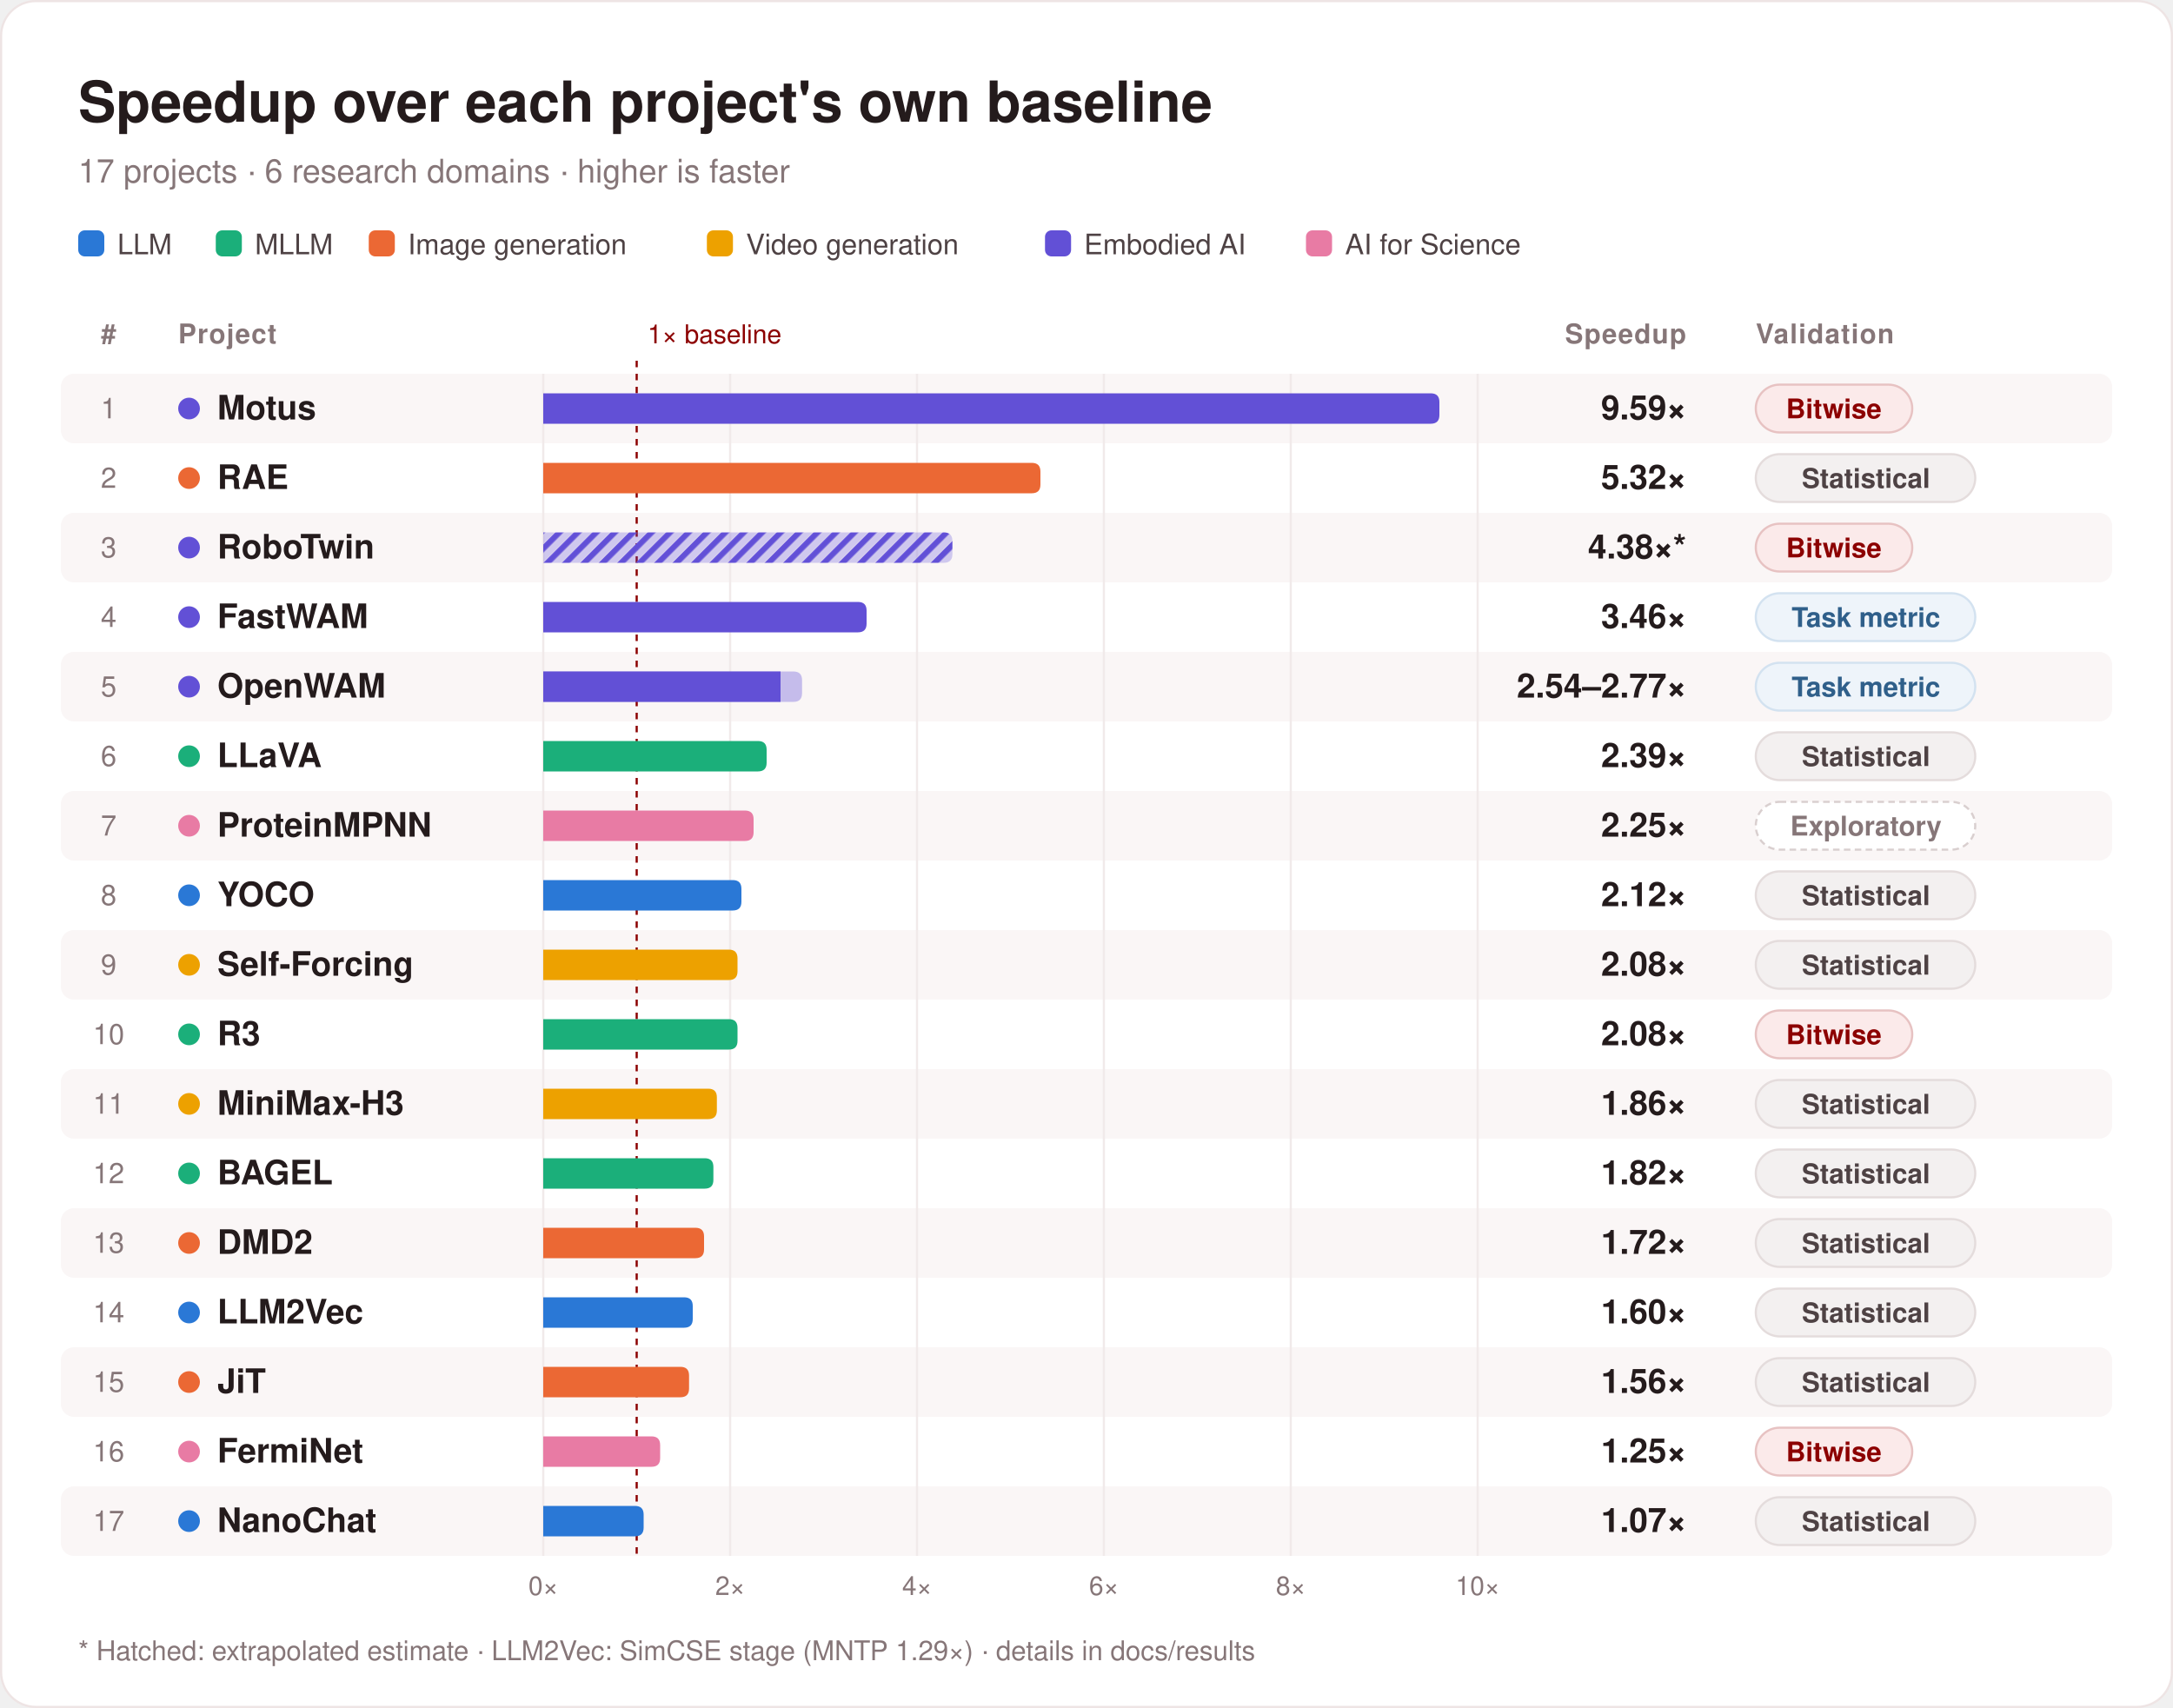
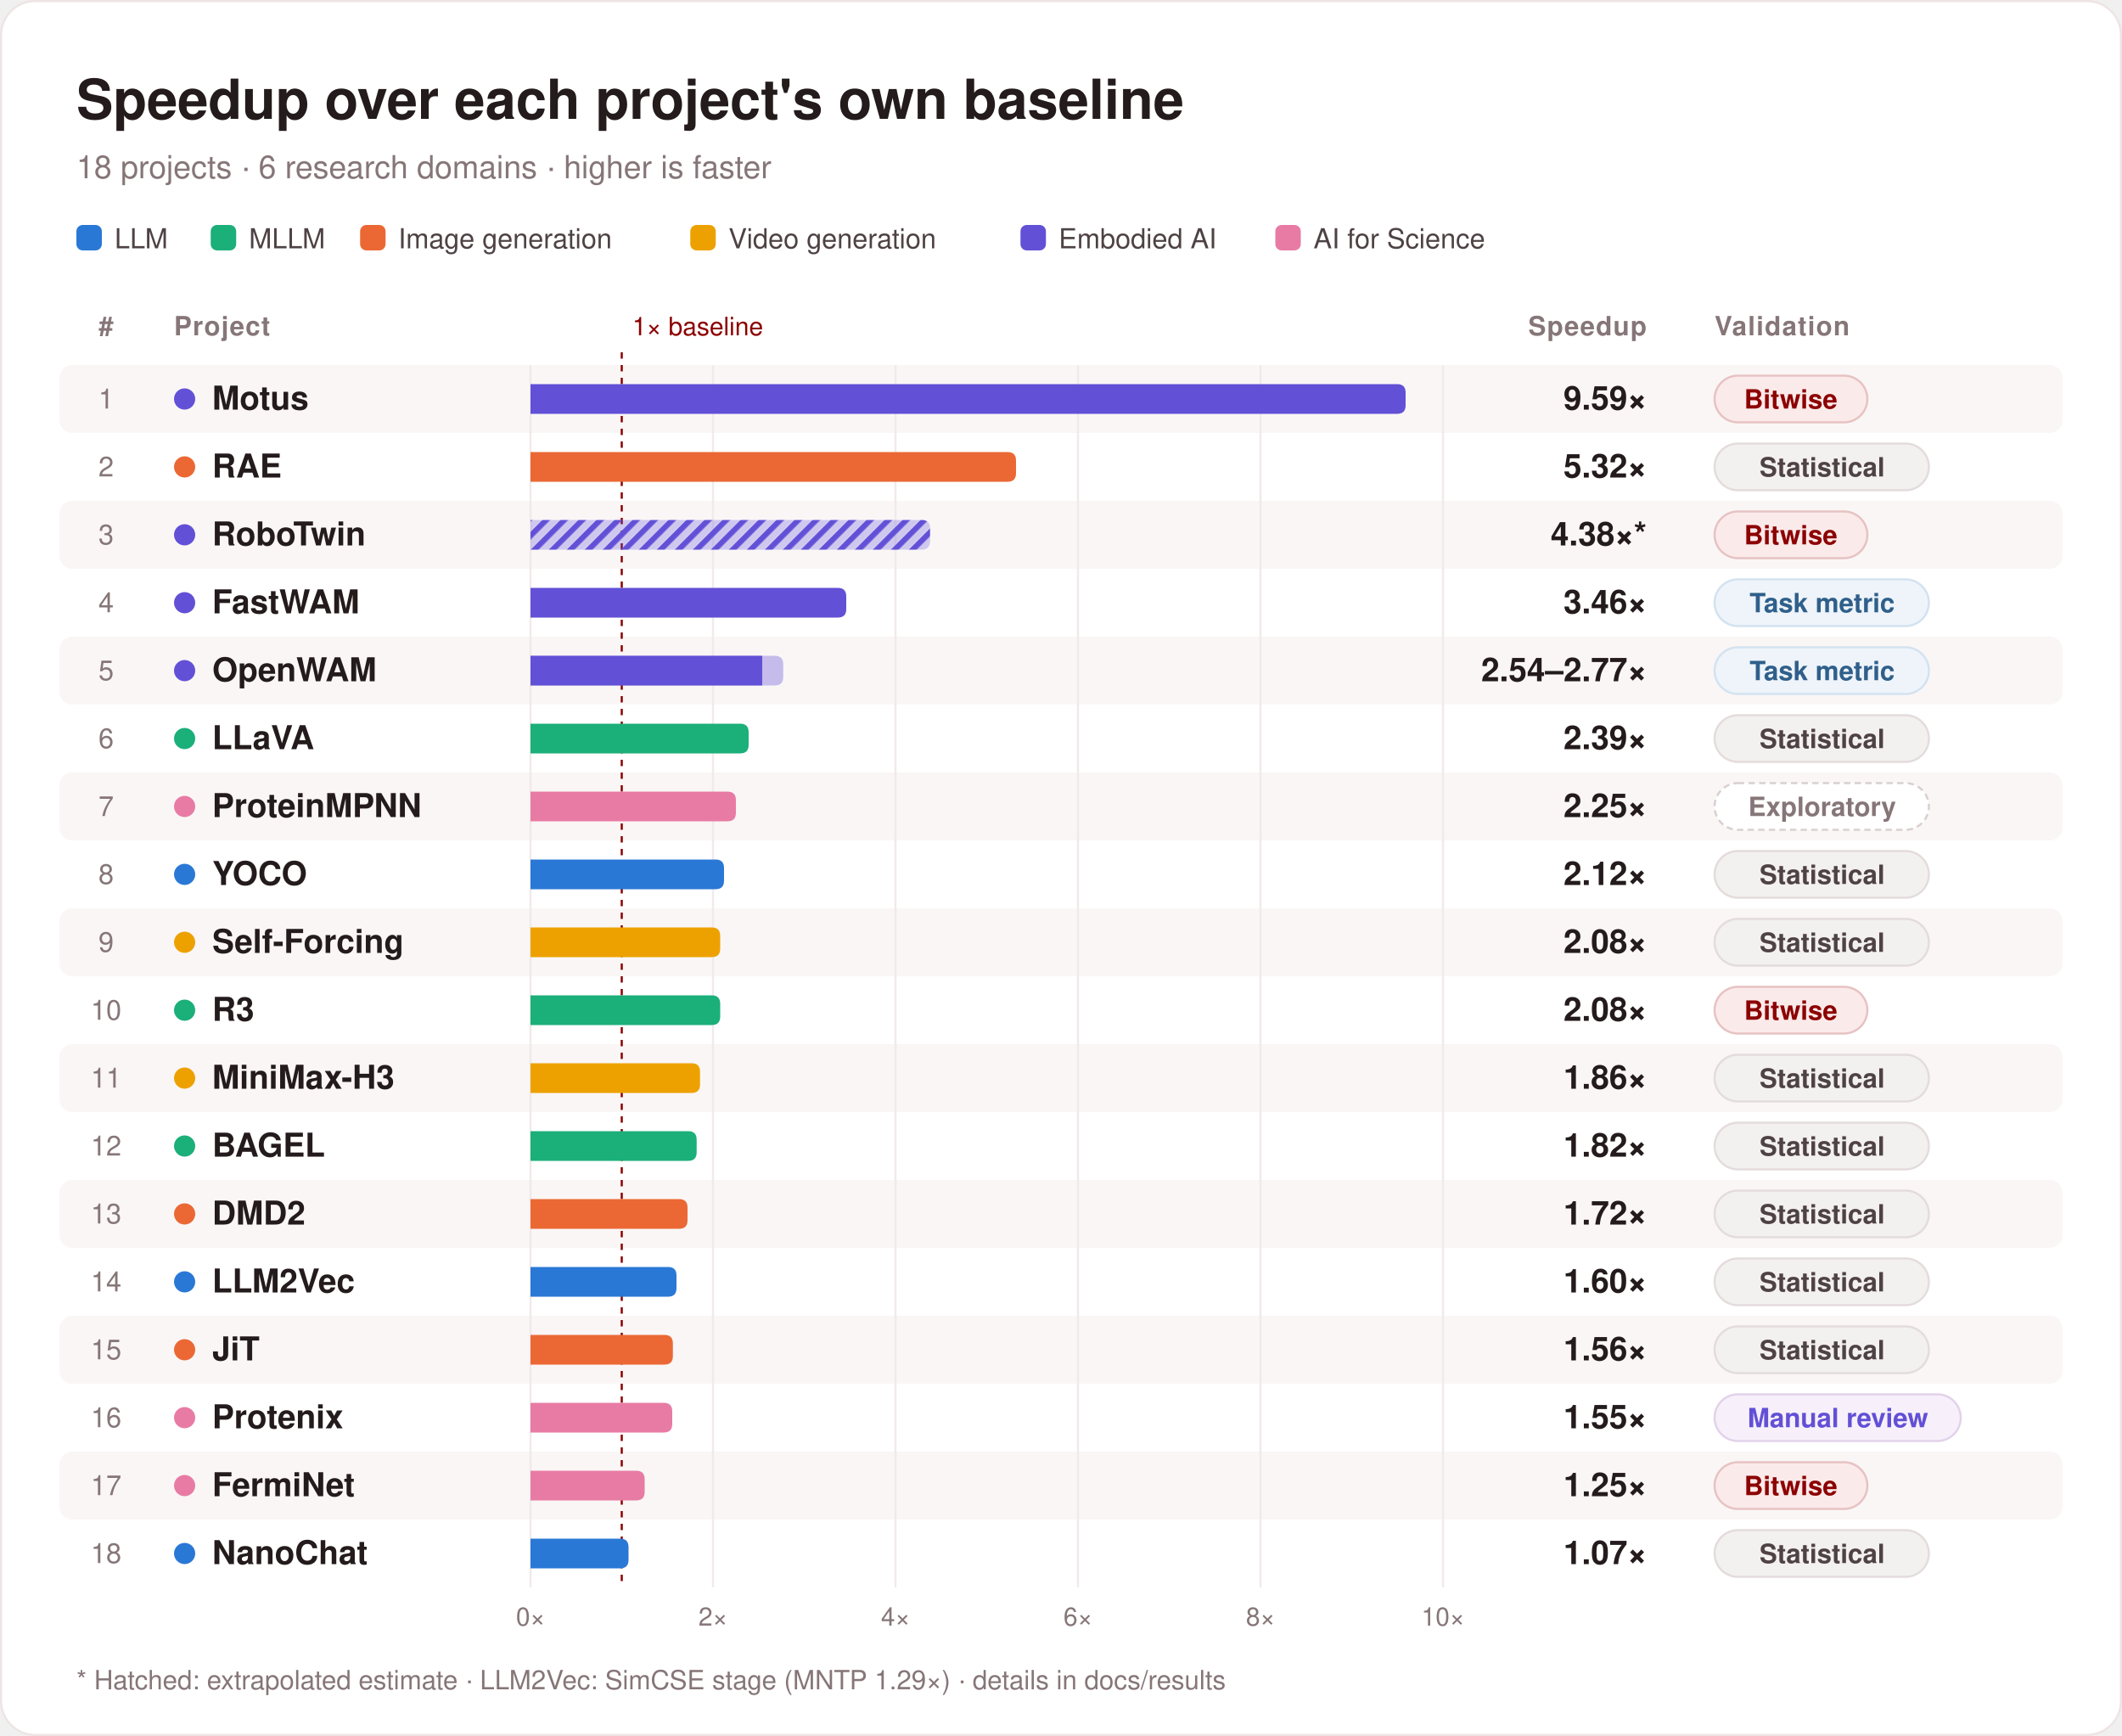
- <svg xmlns="http://www.w3.org/2000/svg" width="1000" height="786" viewBox="0 0 1000 786" role="img" aria-labelledby="t d">
+ <svg xmlns="http://www.w3.org/2000/svg" width="1000" height="818" viewBox="0 0 1000 818" role="img" aria-labelledby="t d">
  <defs>
    <pattern id="h-llm" width="6" height="6" patternUnits="userSpaceOnUse" patternTransform="rotate(45)">
      <rect width="6" height="6" fill="#2a78d6" fill-opacity=".28" />
      <rect width="2.6" height="6" fill="#2a78d6" />
    </pattern>
    <pattern id="h-mllm" width="6" height="6" patternUnits="userSpaceOnUse" patternTransform="rotate(45)">
      <rect width="6" height="6" fill="#1baf7a" fill-opacity=".28" />
      <rect width="2.6" height="6" fill="#1baf7a" />
    </pattern>
    <pattern id="h-img" width="6" height="6" patternUnits="userSpaceOnUse" patternTransform="rotate(45)">
      <rect width="6" height="6" fill="#eb6834" fill-opacity=".28" />
      <rect width="2.6" height="6" fill="#eb6834" />
    </pattern>
    <pattern id="h-vid" width="6" height="6" patternUnits="userSpaceOnUse" patternTransform="rotate(45)">
      <rect width="6" height="6" fill="#eda100" fill-opacity=".28" />
      <rect width="2.6" height="6" fill="#eda100" />
    </pattern>
    <pattern id="h-emb" width="6" height="6" patternUnits="userSpaceOnUse" patternTransform="rotate(45)">
      <rect width="6" height="6" fill="#6250d6" fill-opacity=".28" />
      <rect width="2.6" height="6" fill="#6250d6" />
    </pattern>
    <pattern id="h-sci" width="6" height="6" patternUnits="userSpaceOnUse" patternTransform="rotate(45)">
      <rect width="6" height="6" fill="#e87ba4" fill-opacity=".28" />
      <rect width="2.6" height="6" fill="#e87ba4" />
    </pattern>
    <style>text{font-family:-apple-system,BlinkMacSystemFont,"Segoe UI","Helvetica Neue",Helvetica,Arial,"PingFang SC","Hiragino Sans GB","Microsoft YaHei","Noto Sans CJK SC",sans-serif}.title{font-size:26px;font-weight:700;fill:#241B1C}.sub{font-size:15px;fill:#867678}.col{font-size:12.5px;font-weight:600;fill:#867678;letter-spacing:.04em}.rank{font-size:13px;fill:#867678;font-variant-numeric:tabular-nums}.name{font-size:15.5px;font-weight:600;fill:#241B1C}.dom{font-size:13px;fill:#867678}.val{font-size:15.5px;font-weight:700;fill:#241B1C;font-variant-numeric:tabular-nums}.chip{font-size:12.5px;font-weight:600}.leg{font-size:13px;fill:#4E4244}.tick{font-size:12px;fill:#867678;font-variant-numeric:tabular-nums}.foot{font-size:12.5px;fill:#867678}.big{font-size:26px;font-weight:800;fill:#241B1C;font-variant-numeric:tabular-nums}.tl{font-size:13px;fill:#4E4244;font-variant-numeric:tabular-nums}.tlb{font-size:13px;font-weight:700;fill:#241B1C;font-variant-numeric:tabular-nums}.q{font-size:13px;fill:#4E4244}</style>
  </defs>
-   <rect x="0.5" y="0.5" width="999" height="785" rx="16" fill="#FFFFFF" stroke="#EEE4E4" />
+   <rect x="0.5" y="0.5" width="999" height="817" rx="16" fill="#FFFFFF" stroke="#EEE4E4" />
  <text x="36" y="56" class="title">Speedup over each project's own baseline</text>
-   <text x="36" y="84" class="sub">17 projects · 6 research domains · higher is faster</text>
+   <text x="36" y="84" class="sub">18 projects · 6 research domains · higher is faster</text>
  <rect x="36" y="106" width="12" height="12" rx="3" fill="#2a78d6" />
  <text x="54" y="117" class="leg">LLM</text>
  <rect x="99.3" y="106" width="12" height="12" rx="3" fill="#1baf7a" />
  <text x="117.3" y="117" class="leg">MLLM</text>
  <rect x="169.7" y="106" width="12" height="12" rx="3" fill="#eb6834" />
  <text x="187.7" y="117" class="leg">Image generation</text>
  <rect x="325.3" y="106" width="12" height="12" rx="3" fill="#eda100" />
  <text x="343.3" y="117" class="leg">Video generation</text>
  <rect x="480.9" y="106" width="12" height="12" rx="3" fill="#6250d6" />
  <text x="498.9" y="117" class="leg">Embodied AI</text>
  <rect x="601.0" y="106" width="12" height="12" rx="3" fill="#e87ba4" />
  <text x="619.0" y="117" class="leg">AI for Science</text>
  <text x="50" y="158" class="col" text-anchor="middle">#</text>
  <text x="82" y="158" class="col">Project</text>
  <text x="776" y="158" class="col" text-anchor="end">Speedup</text>
  <text x="808" y="158" class="col">Validation</text>
  <rect x="28" y="172" width="944" height="32" rx="6" fill="#FAF6F6" />
  <rect x="28" y="236" width="944" height="32" rx="6" fill="#FAF6F6" />
  <rect x="28" y="300" width="944" height="32" rx="6" fill="#FAF6F6" />
  <rect x="28" y="364" width="944" height="32" rx="6" fill="#FAF6F6" />
  <rect x="28" y="428" width="944" height="32" rx="6" fill="#FAF6F6" />
  <rect x="28" y="492" width="944" height="32" rx="6" fill="#FAF6F6" />
  <rect x="28" y="556" width="944" height="32" rx="6" fill="#FAF6F6" />
  <rect x="28" y="620" width="944" height="32" rx="6" fill="#FAF6F6" />
  <rect x="28" y="684" width="944" height="32" rx="6" fill="#FAF6F6" />
-   <line x1="250.0" y1="172" x2="250.0" y2="716" stroke="#F1EAEA" stroke-width="1" />
-   <text x="250.0" y="734" class="tick" text-anchor="middle">0×</text>
-   <line x1="336.0" y1="172" x2="336.0" y2="716" stroke="#F1EAEA" stroke-width="1" />
-   <text x="336.0" y="734" class="tick" text-anchor="middle">2×</text>
-   <line x1="422.0" y1="172" x2="422.0" y2="716" stroke="#F1EAEA" stroke-width="1" />
-   <text x="422.0" y="734" class="tick" text-anchor="middle">4×</text>
-   <line x1="508.0" y1="172" x2="508.0" y2="716" stroke="#F1EAEA" stroke-width="1" />
-   <text x="508.0" y="734" class="tick" text-anchor="middle">6×</text>
-   <line x1="594.0" y1="172" x2="594.0" y2="716" stroke="#F1EAEA" stroke-width="1" />
-   <text x="594.0" y="734" class="tick" text-anchor="middle">8×</text>
-   <line x1="680.0" y1="172" x2="680.0" y2="716" stroke="#F1EAEA" stroke-width="1" />
-   <text x="680.0" y="734" class="tick" text-anchor="middle">10×</text>
-   <line x1="293.0" y1="166" x2="293.0" y2="716" stroke="#8C0000" stroke-width="1" stroke-dasharray="3 3" />
+   <line x1="250.0" y1="172" x2="250.0" y2="748" stroke="#F1EAEA" stroke-width="1" />
+   <text x="250.0" y="766" class="tick" text-anchor="middle">0×</text>
+   <line x1="336.0" y1="172" x2="336.0" y2="748" stroke="#F1EAEA" stroke-width="1" />
+   <text x="336.0" y="766" class="tick" text-anchor="middle">2×</text>
+   <line x1="422.0" y1="172" x2="422.0" y2="748" stroke="#F1EAEA" stroke-width="1" />
+   <text x="422.0" y="766" class="tick" text-anchor="middle">4×</text>
+   <line x1="508.0" y1="172" x2="508.0" y2="748" stroke="#F1EAEA" stroke-width="1" />
+   <text x="508.0" y="766" class="tick" text-anchor="middle">6×</text>
+   <line x1="594.0" y1="172" x2="594.0" y2="748" stroke="#F1EAEA" stroke-width="1" />
+   <text x="594.0" y="766" class="tick" text-anchor="middle">8×</text>
+   <line x1="680.0" y1="172" x2="680.0" y2="748" stroke="#F1EAEA" stroke-width="1" />
+   <text x="680.0" y="766" class="tick" text-anchor="middle">10×</text>
+   <line x1="293.0" y1="166" x2="293.0" y2="748" stroke="#8C0000" stroke-width="1" stroke-dasharray="3 3" />
  <text x="298.0" y="158" class="tick" fill="#8C0000" style="fill:#8C0000">1× baseline</text>
  <text x="50" y="192.5" class="rank" text-anchor="middle">1</text>
  <circle cx="87" cy="188.0" r="5" fill="#6250d6" />
  <text x="100" y="193.0" class="name">Motus</text>
  <path d="M250.0 181.0H658.4Q662.4 181.0 662.4 185.0V191.0Q662.4 195.0 658.4 195.0H250.0Z" fill="#6250d6" />
  <text x="776" y="193.0" class="val" text-anchor="end">9.59×</text>
  <rect x="808" y="177.0" width="72" height="22" rx="11" fill="#FBEAEA" stroke="#E7C2C2" />
  <text x="843.9" y="192.5" class="chip" text-anchor="middle" style="fill:#8C0000">Bitwise</text>
  <text x="50" y="224.5" class="rank" text-anchor="middle">2</text>
  <circle cx="87" cy="220.0" r="5" fill="#eb6834" />
  <text x="100" y="225.0" class="name">RAE</text>
  <path d="M250.0 213.0H474.8Q478.8 213.0 478.8 217.0V223.0Q478.8 227.0 474.8 227.0H250.0Z" fill="#eb6834" />
  <text x="776" y="225.0" class="val" text-anchor="end">5.32×</text>
  <rect x="808" y="209.0" width="101" height="22" rx="11" fill="#F3F0F0" stroke="#E4DCDC" />
  <text x="858.7" y="224.5" class="chip" text-anchor="middle" style="fill:#4E4244">Statistical</text>
  <text x="50" y="256.5" class="rank" text-anchor="middle">3</text>
  <circle cx="87" cy="252.0" r="5" fill="#6250d6" />
  <text x="100" y="257.0" class="name">RoboTwin</text>
  <path d="M250.0 245.0H434.3Q438.3 245.0 438.3 249.0V255.0Q438.3 259.0 434.3 259.0H250.0Z" fill="url(#h-emb)" />
  <text x="776" y="257.0" class="val" text-anchor="end">4.38×*</text>
  <rect x="808" y="241.0" width="72" height="22" rx="11" fill="#FBEAEA" stroke="#E7C2C2" />
  <text x="843.9" y="256.5" class="chip" text-anchor="middle" style="fill:#8C0000">Bitwise</text>
  <text x="50" y="288.5" class="rank" text-anchor="middle">4</text>
  <circle cx="87" cy="284.0" r="5" fill="#6250d6" />
  <text x="100" y="289.0" class="name">FastWAM</text>
  <path d="M250.0 277.0H394.8Q398.8 277.0 398.8 281.0V287.0Q398.8 291.0 394.8 291.0H250.0Z" fill="#6250d6" />
  <text x="776" y="289.0" class="val" text-anchor="end">3.46×</text>
  <rect x="808" y="273.0" width="101" height="22" rx="11" fill="#EEF4FA" stroke="#D3E2F0" />
  <text x="858.7" y="288.5" class="chip" text-anchor="middle" style="fill:#2F5F8A">Task metric</text>
  <text x="50" y="320.5" class="rank" text-anchor="middle">5</text>
  <circle cx="87" cy="316.0" r="5" fill="#6250d6" />
  <text x="100" y="321.0" class="name">OpenWAM</text>
  <path d="M250.0 309.0H365.1Q369.1 309.0 369.1 313.0V319.0Q369.1 323.0 365.1 323.0H250.0Z" fill="#6250d6" fill-opacity=".35" />
  <path d="M250.0 309.0H359.2Q359.2 309.0 359.2 309.0V323.0Q359.2 323.0 359.2 323.0H250.0Z" fill="#6250d6" />
  <text x="776" y="321.0" class="val" text-anchor="end">2.54–2.77×</text>
  <rect x="808" y="305.0" width="101" height="22" rx="11" fill="#EEF4FA" stroke="#D3E2F0" />
  <text x="858.7" y="320.5" class="chip" text-anchor="middle" style="fill:#2F5F8A">Task metric</text>
  <text x="50" y="352.5" class="rank" text-anchor="middle">6</text>
  <circle cx="87" cy="348.0" r="5" fill="#1baf7a" />
  <text x="100" y="353.0" class="name">LLaVA</text>
  <path d="M250.0 341.0H348.8Q352.8 341.0 352.8 345.0V351.0Q352.8 355.0 348.8 355.0H250.0Z" fill="#1baf7a" />
  <text x="776" y="353.0" class="val" text-anchor="end">2.39×</text>
  <rect x="808" y="337.0" width="101" height="22" rx="11" fill="#F3F0F0" stroke="#E4DCDC" />
  <text x="858.7" y="352.5" class="chip" text-anchor="middle" style="fill:#4E4244">Statistical</text>
  <text x="50" y="384.5" class="rank" text-anchor="middle">7</text>
  <circle cx="87" cy="380.0" r="5" fill="#e87ba4" />
  <text x="100" y="385.0" class="name">ProteinMPNN</text>
  <path d="M250.0 373.0H342.8Q346.8 373.0 346.8 377.0V383.0Q346.8 387.0 342.8 387.0H250.0Z" fill="#e87ba4" />
  <text x="776" y="385.0" class="val" text-anchor="end">2.25×</text>
  <rect x="808" y="369.0" width="101" height="22" rx="11" fill="#FFFFFF" stroke="#D9CFCF" stroke-dasharray="3 2" />
  <text x="858.7" y="384.5" class="chip" text-anchor="middle" style="fill:#867678">Exploratory</text>
  <text x="50" y="416.5" class="rank" text-anchor="middle">8</text>
  <circle cx="87" cy="412.0" r="5" fill="#2a78d6" />
  <text x="100" y="417.0" class="name">YOCO</text>
  <path d="M250.0 405.0H337.2Q341.2 405.0 341.2 409.0V415.0Q341.2 419.0 337.2 419.0H250.0Z" fill="#2a78d6" />
  <text x="776" y="417.0" class="val" text-anchor="end">2.12×</text>
  <rect x="808" y="401.0" width="101" height="22" rx="11" fill="#F3F0F0" stroke="#E4DCDC" />
  <text x="858.7" y="416.5" class="chip" text-anchor="middle" style="fill:#4E4244">Statistical</text>
  <text x="50" y="448.5" class="rank" text-anchor="middle">9</text>
  <circle cx="87" cy="444.0" r="5" fill="#eda100" />
  <text x="100" y="449.0" class="name">Self-Forcing</text>
  <path d="M250.0 437.0H335.4Q339.4 437.0 339.4 441.0V447.0Q339.4 451.0 335.4 451.0H250.0Z" fill="#eda100" />
  <text x="776" y="449.0" class="val" text-anchor="end">2.08×</text>
  <rect x="808" y="433.0" width="101" height="22" rx="11" fill="#F3F0F0" stroke="#E4DCDC" />
  <text x="858.7" y="448.5" class="chip" text-anchor="middle" style="fill:#4E4244">Statistical</text>
  <text x="50" y="480.5" class="rank" text-anchor="middle">10</text>
  <circle cx="87" cy="476.0" r="5" fill="#1baf7a" />
  <text x="100" y="481.0" class="name">R3</text>
  <path d="M250.0 469.0H335.4Q339.4 469.0 339.4 473.0V479.0Q339.4 483.0 335.4 483.0H250.0Z" fill="#1baf7a" />
  <text x="776" y="481.0" class="val" text-anchor="end">2.08×</text>
  <rect x="808" y="465.0" width="72" height="22" rx="11" fill="#FBEAEA" stroke="#E7C2C2" />
  <text x="843.9" y="480.5" class="chip" text-anchor="middle" style="fill:#8C0000">Bitwise</text>
  <text x="50" y="512.5" class="rank" text-anchor="middle">11</text>
  <circle cx="87" cy="508.0" r="5" fill="#eda100" />
  <text x="100" y="513.0" class="name">MiniMax-H3</text>
  <path d="M250.0 501.0H325.9Q329.9 501.0 329.9 505.0V511.0Q329.9 515.0 325.9 515.0H250.0Z" fill="#eda100" />
  <text x="776" y="513.0" class="val" text-anchor="end">1.86×</text>
  <rect x="808" y="497.0" width="101" height="22" rx="11" fill="#F3F0F0" stroke="#E4DCDC" />
  <text x="858.7" y="512.5" class="chip" text-anchor="middle" style="fill:#4E4244">Statistical</text>
  <text x="50" y="544.5" class="rank" text-anchor="middle">12</text>
  <circle cx="87" cy="540.0" r="5" fill="#1baf7a" />
  <text x="100" y="545.0" class="name">BAGEL</text>
  <path d="M250.0 533.0H324.3Q328.3 533.0 328.3 537.0V543.0Q328.3 547.0 324.3 547.0H250.0Z" fill="#1baf7a" />
  <text x="776" y="545.0" class="val" text-anchor="end">1.82×</text>
  <rect x="808" y="529.0" width="101" height="22" rx="11" fill="#F3F0F0" stroke="#E4DCDC" />
  <text x="858.7" y="544.5" class="chip" text-anchor="middle" style="fill:#4E4244">Statistical</text>
  <text x="50" y="576.5" class="rank" text-anchor="middle">13</text>
  <circle cx="87" cy="572.0" r="5" fill="#eb6834" />
  <text x="100" y="577.0" class="name">DMD2</text>
  <path d="M250.0 565.0H320.0Q324.0 565.0 324.0 569.0V575.0Q324.0 579.0 320.0 579.0H250.0Z" fill="#eb6834" />
  <text x="776" y="577.0" class="val" text-anchor="end">1.72×</text>
  <rect x="808" y="561.0" width="101" height="22" rx="11" fill="#F3F0F0" stroke="#E4DCDC" />
  <text x="858.7" y="576.5" class="chip" text-anchor="middle" style="fill:#4E4244">Statistical</text>
  <text x="50" y="608.5" class="rank" text-anchor="middle">14</text>
  <circle cx="87" cy="604.0" r="5" fill="#2a78d6" />
  <text x="100" y="609.0" class="name">LLM2Vec</text>
  <path d="M250.0 597.0H314.8Q318.8 597.0 318.8 601.0V607.0Q318.8 611.0 314.8 611.0H250.0Z" fill="#2a78d6" />
  <text x="776" y="609.0" class="val" text-anchor="end">1.60×</text>
  <rect x="808" y="593.0" width="101" height="22" rx="11" fill="#F3F0F0" stroke="#E4DCDC" />
  <text x="858.7" y="608.5" class="chip" text-anchor="middle" style="fill:#4E4244">Statistical</text>
  <text x="50" y="640.5" class="rank" text-anchor="middle">15</text>
  <circle cx="87" cy="636.0" r="5" fill="#eb6834" />
  <text x="100" y="641.0" class="name">JiT</text>
  <path d="M250.0 629.0H313.1Q317.1 629.0 317.1 633.0V639.0Q317.1 643.0 313.1 643.0H250.0Z" fill="#eb6834" />
  <text x="776" y="641.0" class="val" text-anchor="end">1.56×</text>
  <rect x="808" y="625.0" width="101" height="22" rx="11" fill="#F3F0F0" stroke="#E4DCDC" />
  <text x="858.7" y="640.5" class="chip" text-anchor="middle" style="fill:#4E4244">Statistical</text>
  <text x="50" y="672.5" class="rank" text-anchor="middle">16</text>
  <circle cx="87" cy="668.0" r="5" fill="#e87ba4" />
-   <text x="100" y="673.0" class="name">FermiNet</text>
-   <path d="M250.0 661.0H299.8Q303.8 661.0 303.8 665.0V671.0Q303.8 675.0 299.8 675.0H250.0Z" fill="#e87ba4" />
-   <text x="776" y="673.0" class="val" text-anchor="end">1.25×</text>
-   <rect x="808" y="657.0" width="72" height="22" rx="11" fill="#FBEAEA" stroke="#E7C2C2" />
-   <text x="843.9" y="672.5" class="chip" text-anchor="middle" style="fill:#8C0000">Bitwise</text>
+   <text x="100" y="673.0" class="name">Protenix</text>
+   <path d="M250.0 661.0H312.8Q316.8 661.0 316.8 665.0V671.0Q316.8 675.0 312.8 675.0H250.0Z" fill="#e87ba4" />
+   <text x="776" y="673.0" class="val" text-anchor="end">1.55×</text>
+   <rect x="808" y="657.0" width="116" height="22" rx="11" fill="#F7F0FA" stroke="#E2D2EA" />
+   <text x="866.1" y="672.5" class="chip" text-anchor="middle" style="fill:#6250D6">Manual review</text>
  <text x="50" y="704.5" class="rank" text-anchor="middle">17</text>
-   <circle cx="87" cy="700.0" r="5" fill="#2a78d6" />
-   <text x="100" y="705.0" class="name">NanoChat</text>
-   <path d="M250.0 693.0H292.2Q296.2 693.0 296.2 697.0V703.0Q296.2 707.0 292.2 707.0H250.0Z" fill="#2a78d6" />
-   <text x="776" y="705.0" class="val" text-anchor="end">1.07×</text>
-   <rect x="808" y="689.0" width="101" height="22" rx="11" fill="#F3F0F0" stroke="#E4DCDC" />
-   <text x="858.7" y="704.5" class="chip" text-anchor="middle" style="fill:#4E4244">Statistical</text>
-   <text x="36" y="764" class="foot">* Hatched: extrapolated estimate · LLM2Vec: SimCSE stage (MNTP 1.29×) · details in docs/results</text>
+   <circle cx="87" cy="700.0" r="5" fill="#e87ba4" />
+   <text x="100" y="705.0" class="name">FermiNet</text>
+   <path d="M250.0 693.0H299.8Q303.8 693.0 303.8 697.0V703.0Q303.8 707.0 299.8 707.0H250.0Z" fill="#e87ba4" />
+   <text x="776" y="705.0" class="val" text-anchor="end">1.25×</text>
+   <rect x="808" y="689.0" width="72" height="22" rx="11" fill="#FBEAEA" stroke="#E7C2C2" />
+   <text x="843.9" y="704.5" class="chip" text-anchor="middle" style="fill:#8C0000">Bitwise</text>
+   <text x="50" y="736.5" class="rank" text-anchor="middle">18</text>
+   <circle cx="87" cy="732.0" r="5" fill="#2a78d6" />
+   <text x="100" y="737.0" class="name">NanoChat</text>
+   <path d="M250.0 725.0H292.2Q296.2 725.0 296.2 729.0V735.0Q296.2 739.0 292.2 739.0H250.0Z" fill="#2a78d6" />
+   <text x="776" y="737.0" class="val" text-anchor="end">1.07×</text>
+   <rect x="808" y="721.0" width="101" height="22" rx="11" fill="#F3F0F0" stroke="#E4DCDC" />
+   <text x="858.7" y="736.5" class="chip" text-anchor="middle" style="fill:#4E4244">Statistical</text>
+   <text x="36" y="796" class="foot">* Hatched: extrapolated estimate · LLM2Vec: SimCSE stage (MNTP 1.29×) · details in docs/results</text>
</svg>
